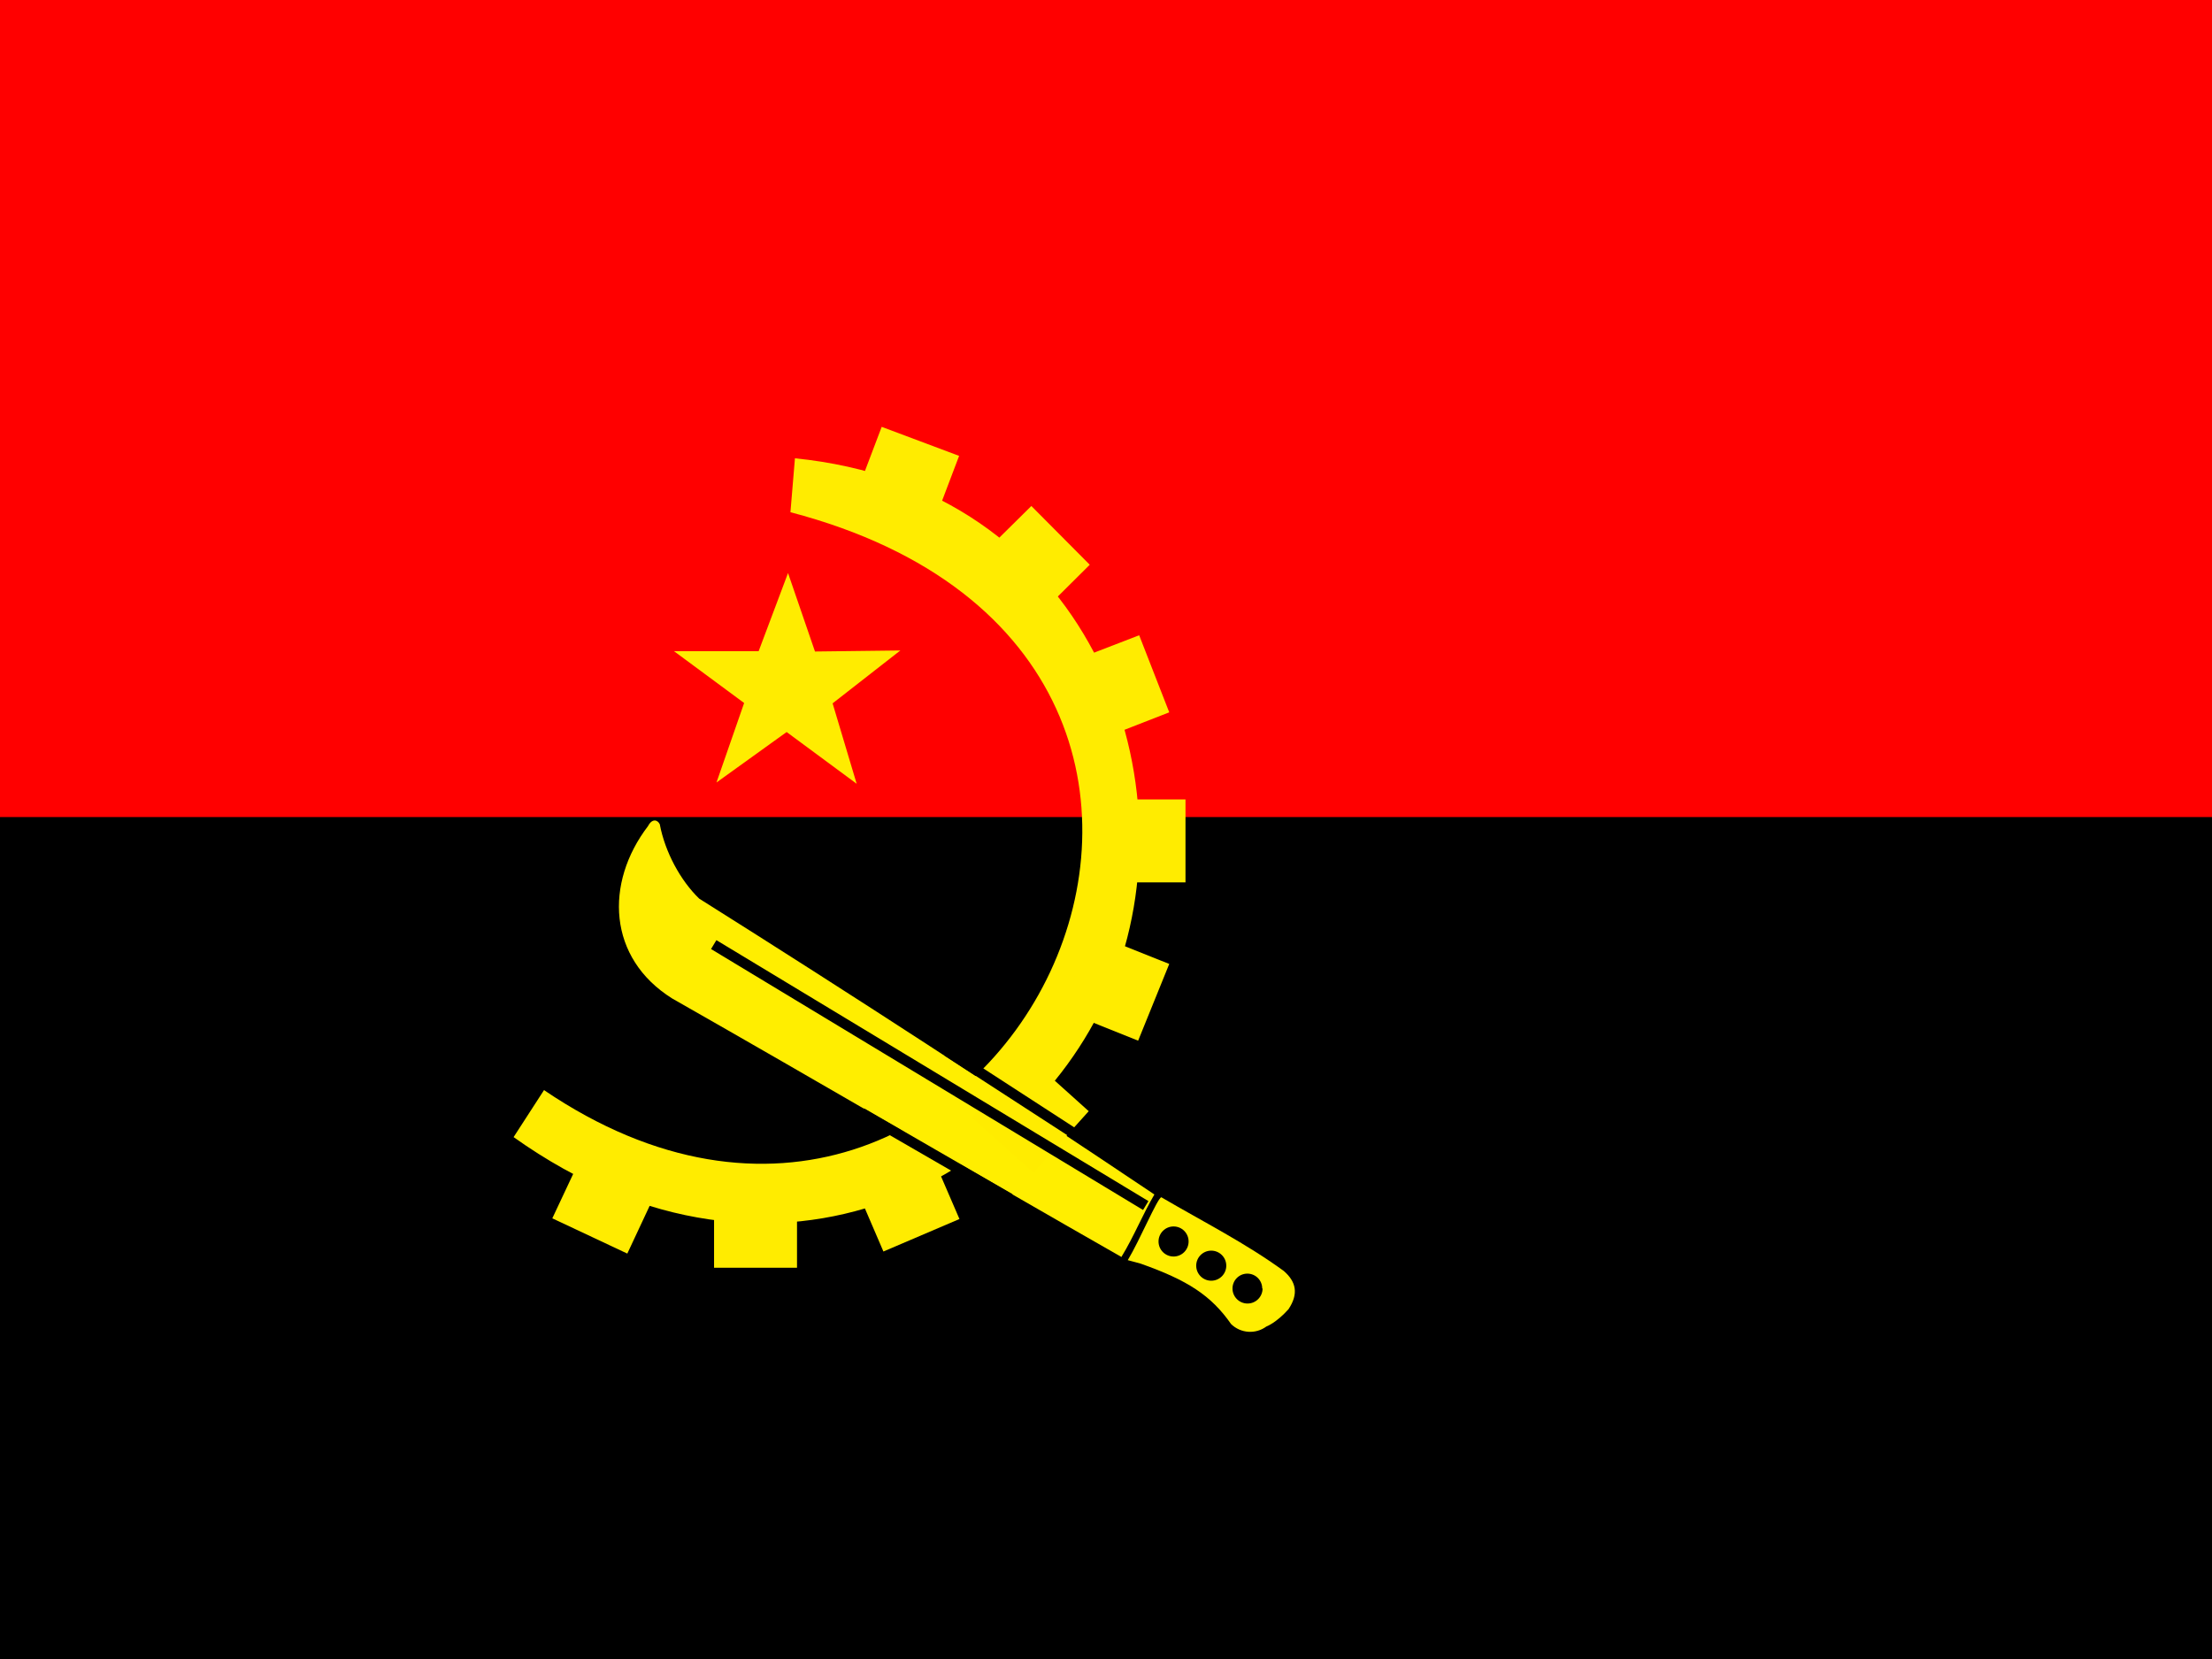
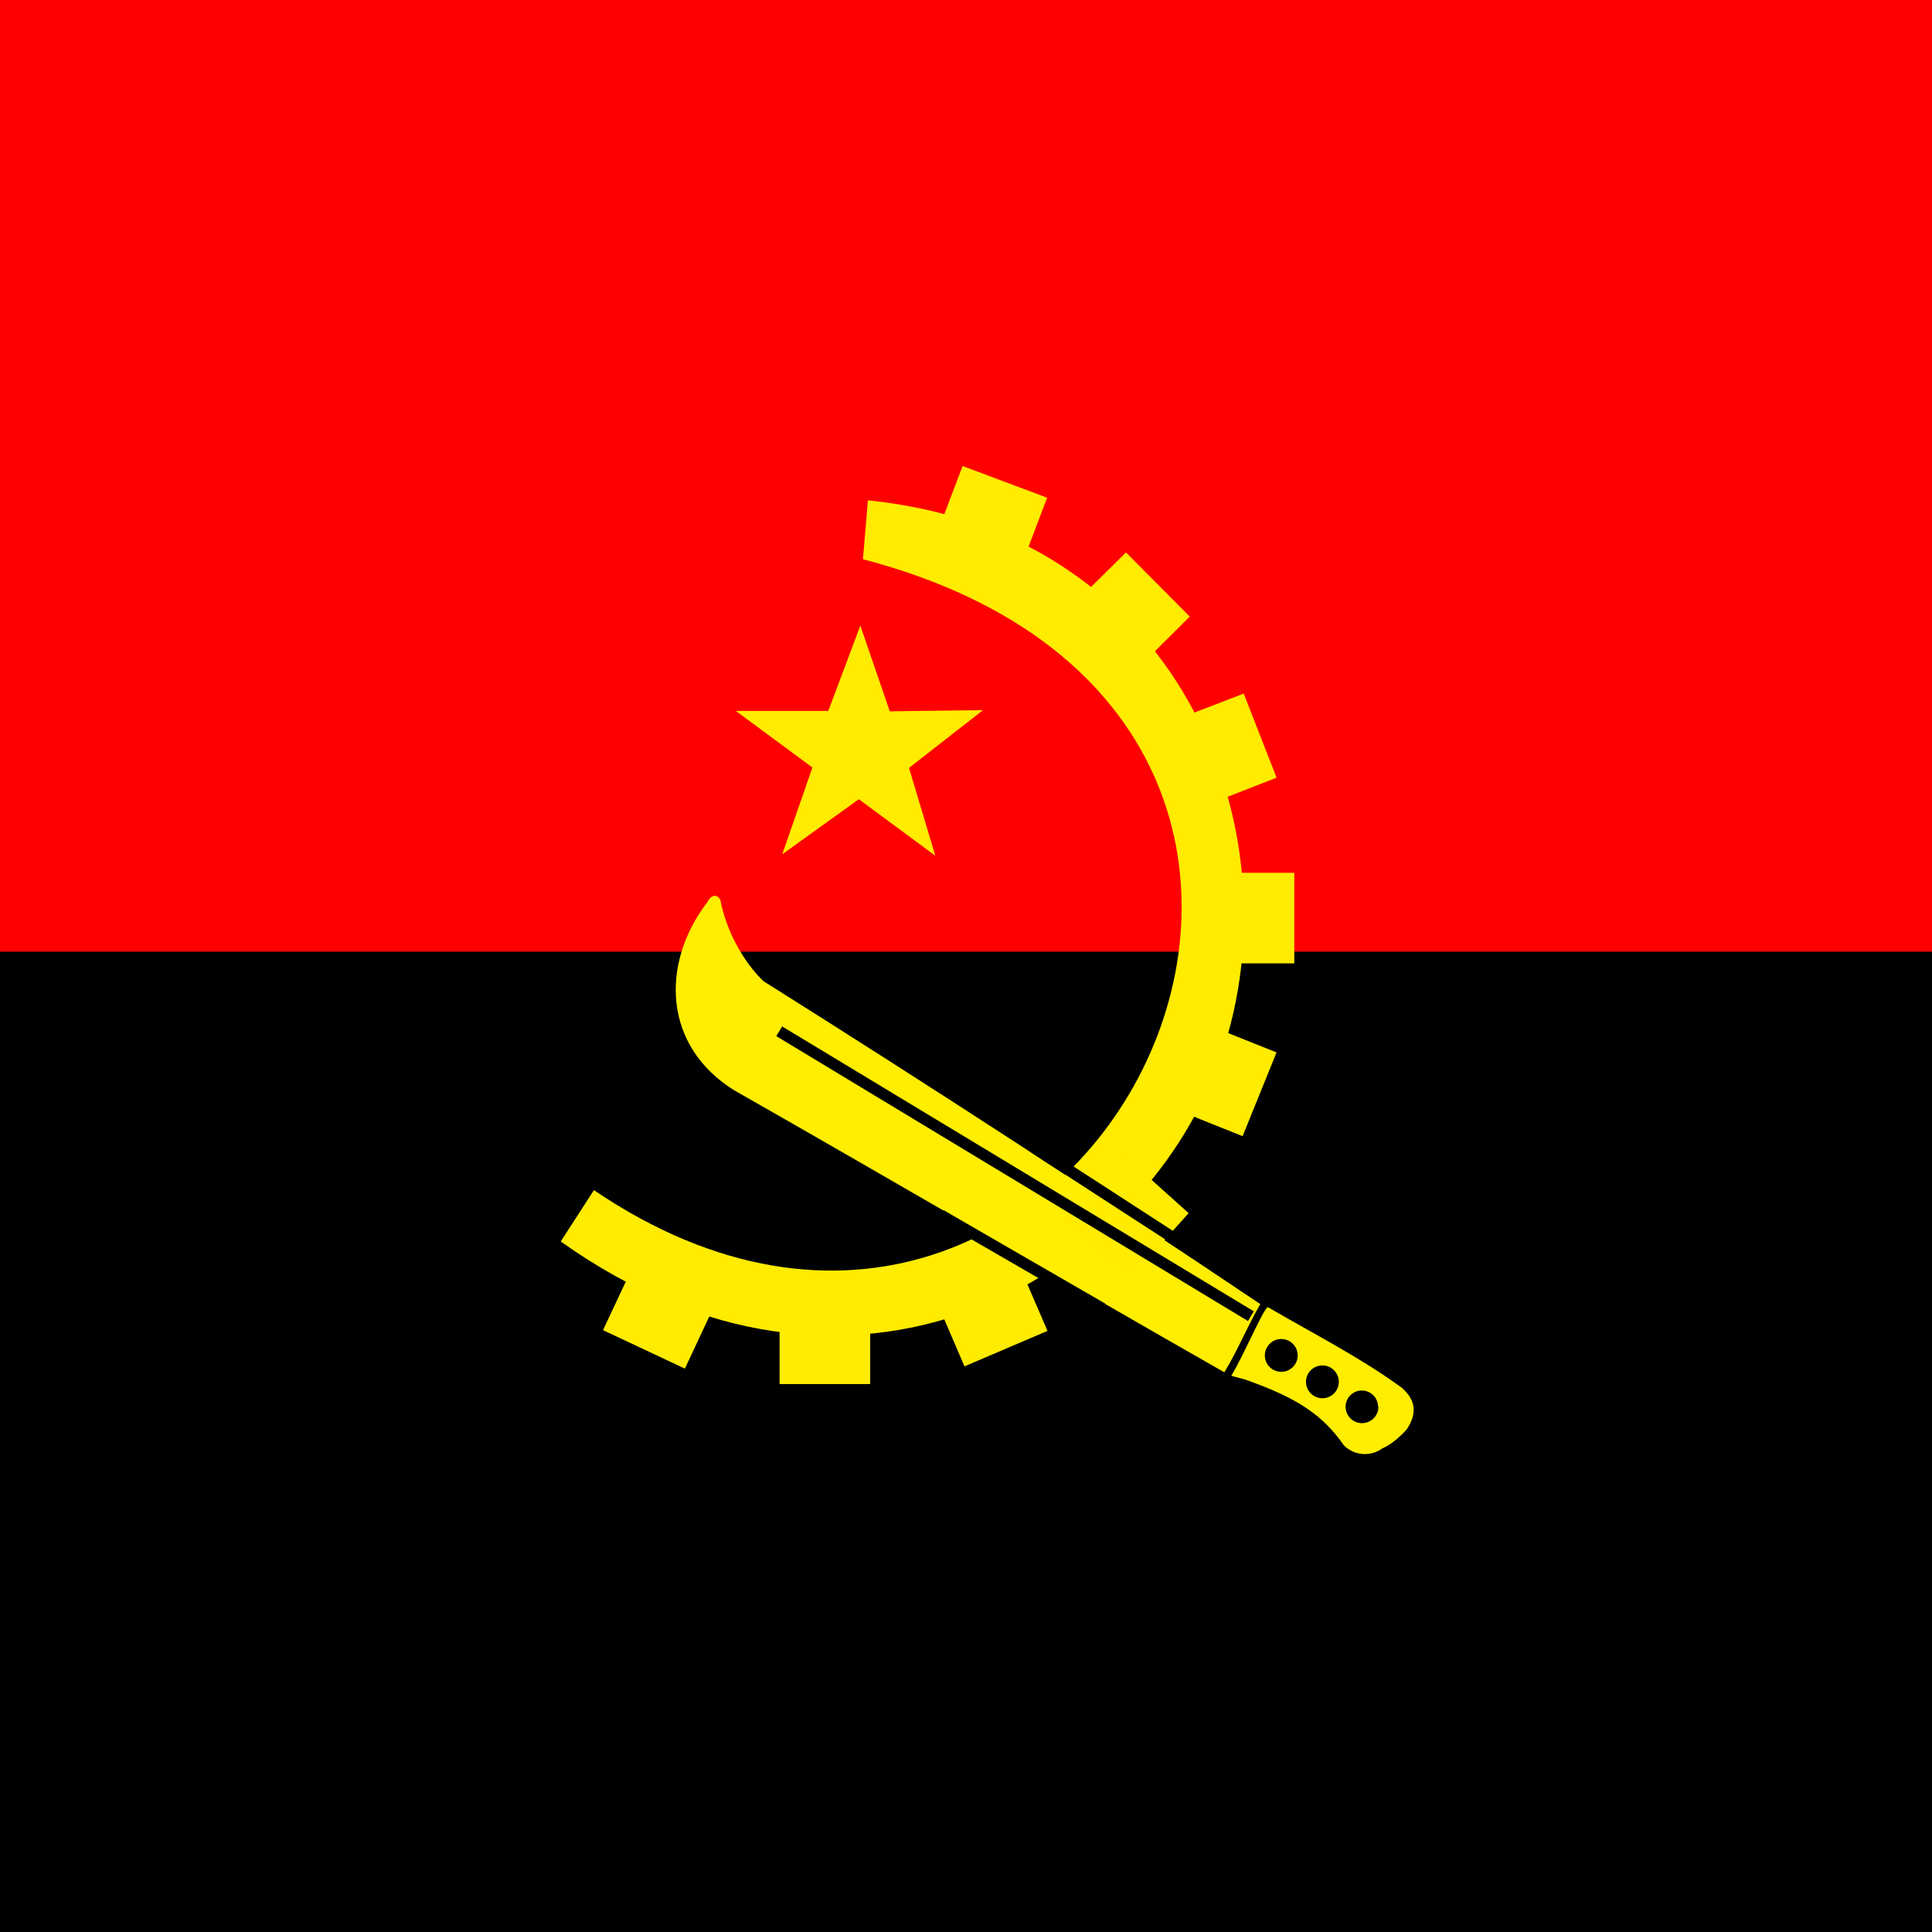
- <svg xmlns="http://www.w3.org/2000/svg" id="flag-icon-css-ao" viewBox="0 0 640 480">
+ <svg xmlns="http://www.w3.org/2000/svg" id="flag-icon-css-ao" viewBox="0 0 512 512">
  <g fill-rule="evenodd" stroke-width="1pt">
-     <path fill="red" d="M0 0h640v243.6H0z" />
-     <path d="M0 236.4h640V480H0z" />
+     <path fill="red" d="M0 0h512v259.8H0z" />
+     <path d="M0 252.2h512V512H0z" />
  </g>
  <path fill="#ffec00" fill-rule="evenodd" d="M228.7 148.2c165.2 43.3 59 255.6-71.3 167.2l-8.8 13.6c76.7 54.6 152.6 10.6 174-46.4 22.2-58.8-7.6-141.5-92.6-150l-1.3 15.6z" />
  <path fill="#ffec00" fill-rule="evenodd" d="M170 330.8l21.7 10.1-10.2 21.8-21.7-10.2zm149-99.5h24v24h-24zm-11.7-38.9l22.3-8.6 8.7 22.3-22.3 8.7zm-26-29.1l17.1-16.9 16.9 17-17 16.9zm-26.2-39.8l22.4 8.4-8.5 22.4-22.4-8.4zM316 270l22.3 8.9-9 22.2-22.2-8.9zm-69.9 70l22-9.3 9.5 22-22 9.4zm-39.5 2.8h24v24h-24zm41.3-116l-20.3-15-20.3 14.6 8-23-20.3-15h24.5l8.5-22.6 7.8 22.7 24.7-.3-19.6 15.3 7 23.4z" />
  <path fill="#fe0" fill-rule="evenodd" d="M336 346.4c-1.2.4-6.2 12.4-9.7 18.2l3.7 1c13.6 4.8 20.4 9.2 26.2 17.5a7.9 7.9 0 0010.2.7s2.8-1 6.4-5c3-4.5 2.2-8-1.4-11.1-11-8-22.9-14-35.4-21.3z" />
  <path fill-rule="evenodd" d="M365.3 372.8a4.3 4.3 0 11-8.7 0 4.3 4.3 0 018.6 0zm-21.4-13.6a4.3 4.3 0 11-8.7 0 4.3 4.3 0 018.7 0zm10.9 7a4.3 4.3 0 11-8.7 0 4.3 4.3 0 018.7 0z" />
  <path fill="#fe0" fill-rule="evenodd" d="M324.5 363.7c-42.6-24.3-87.3-50.5-130-74.8-18.7-11.7-19.6-33.4-7-49.9 1.2-2.3 2.8-1.8 3.4-.5 1.5 8 6 16.3 11.4 21.5A5288 5288 0 01334 345.6c-3.4 5.8-6 12.3-9.5 18z" />
  <path fill="#ffec00" fill-rule="evenodd" d="M297.2 305.5l17.8 16-16 17.8-17.8-16z" />
  <path fill="none" stroke="#000" stroke-width="3" d="M331.5 348.8l-125-75.5m109.6 58.1L274 304.1m18.2 42.7L249.3 322" />
</svg>
